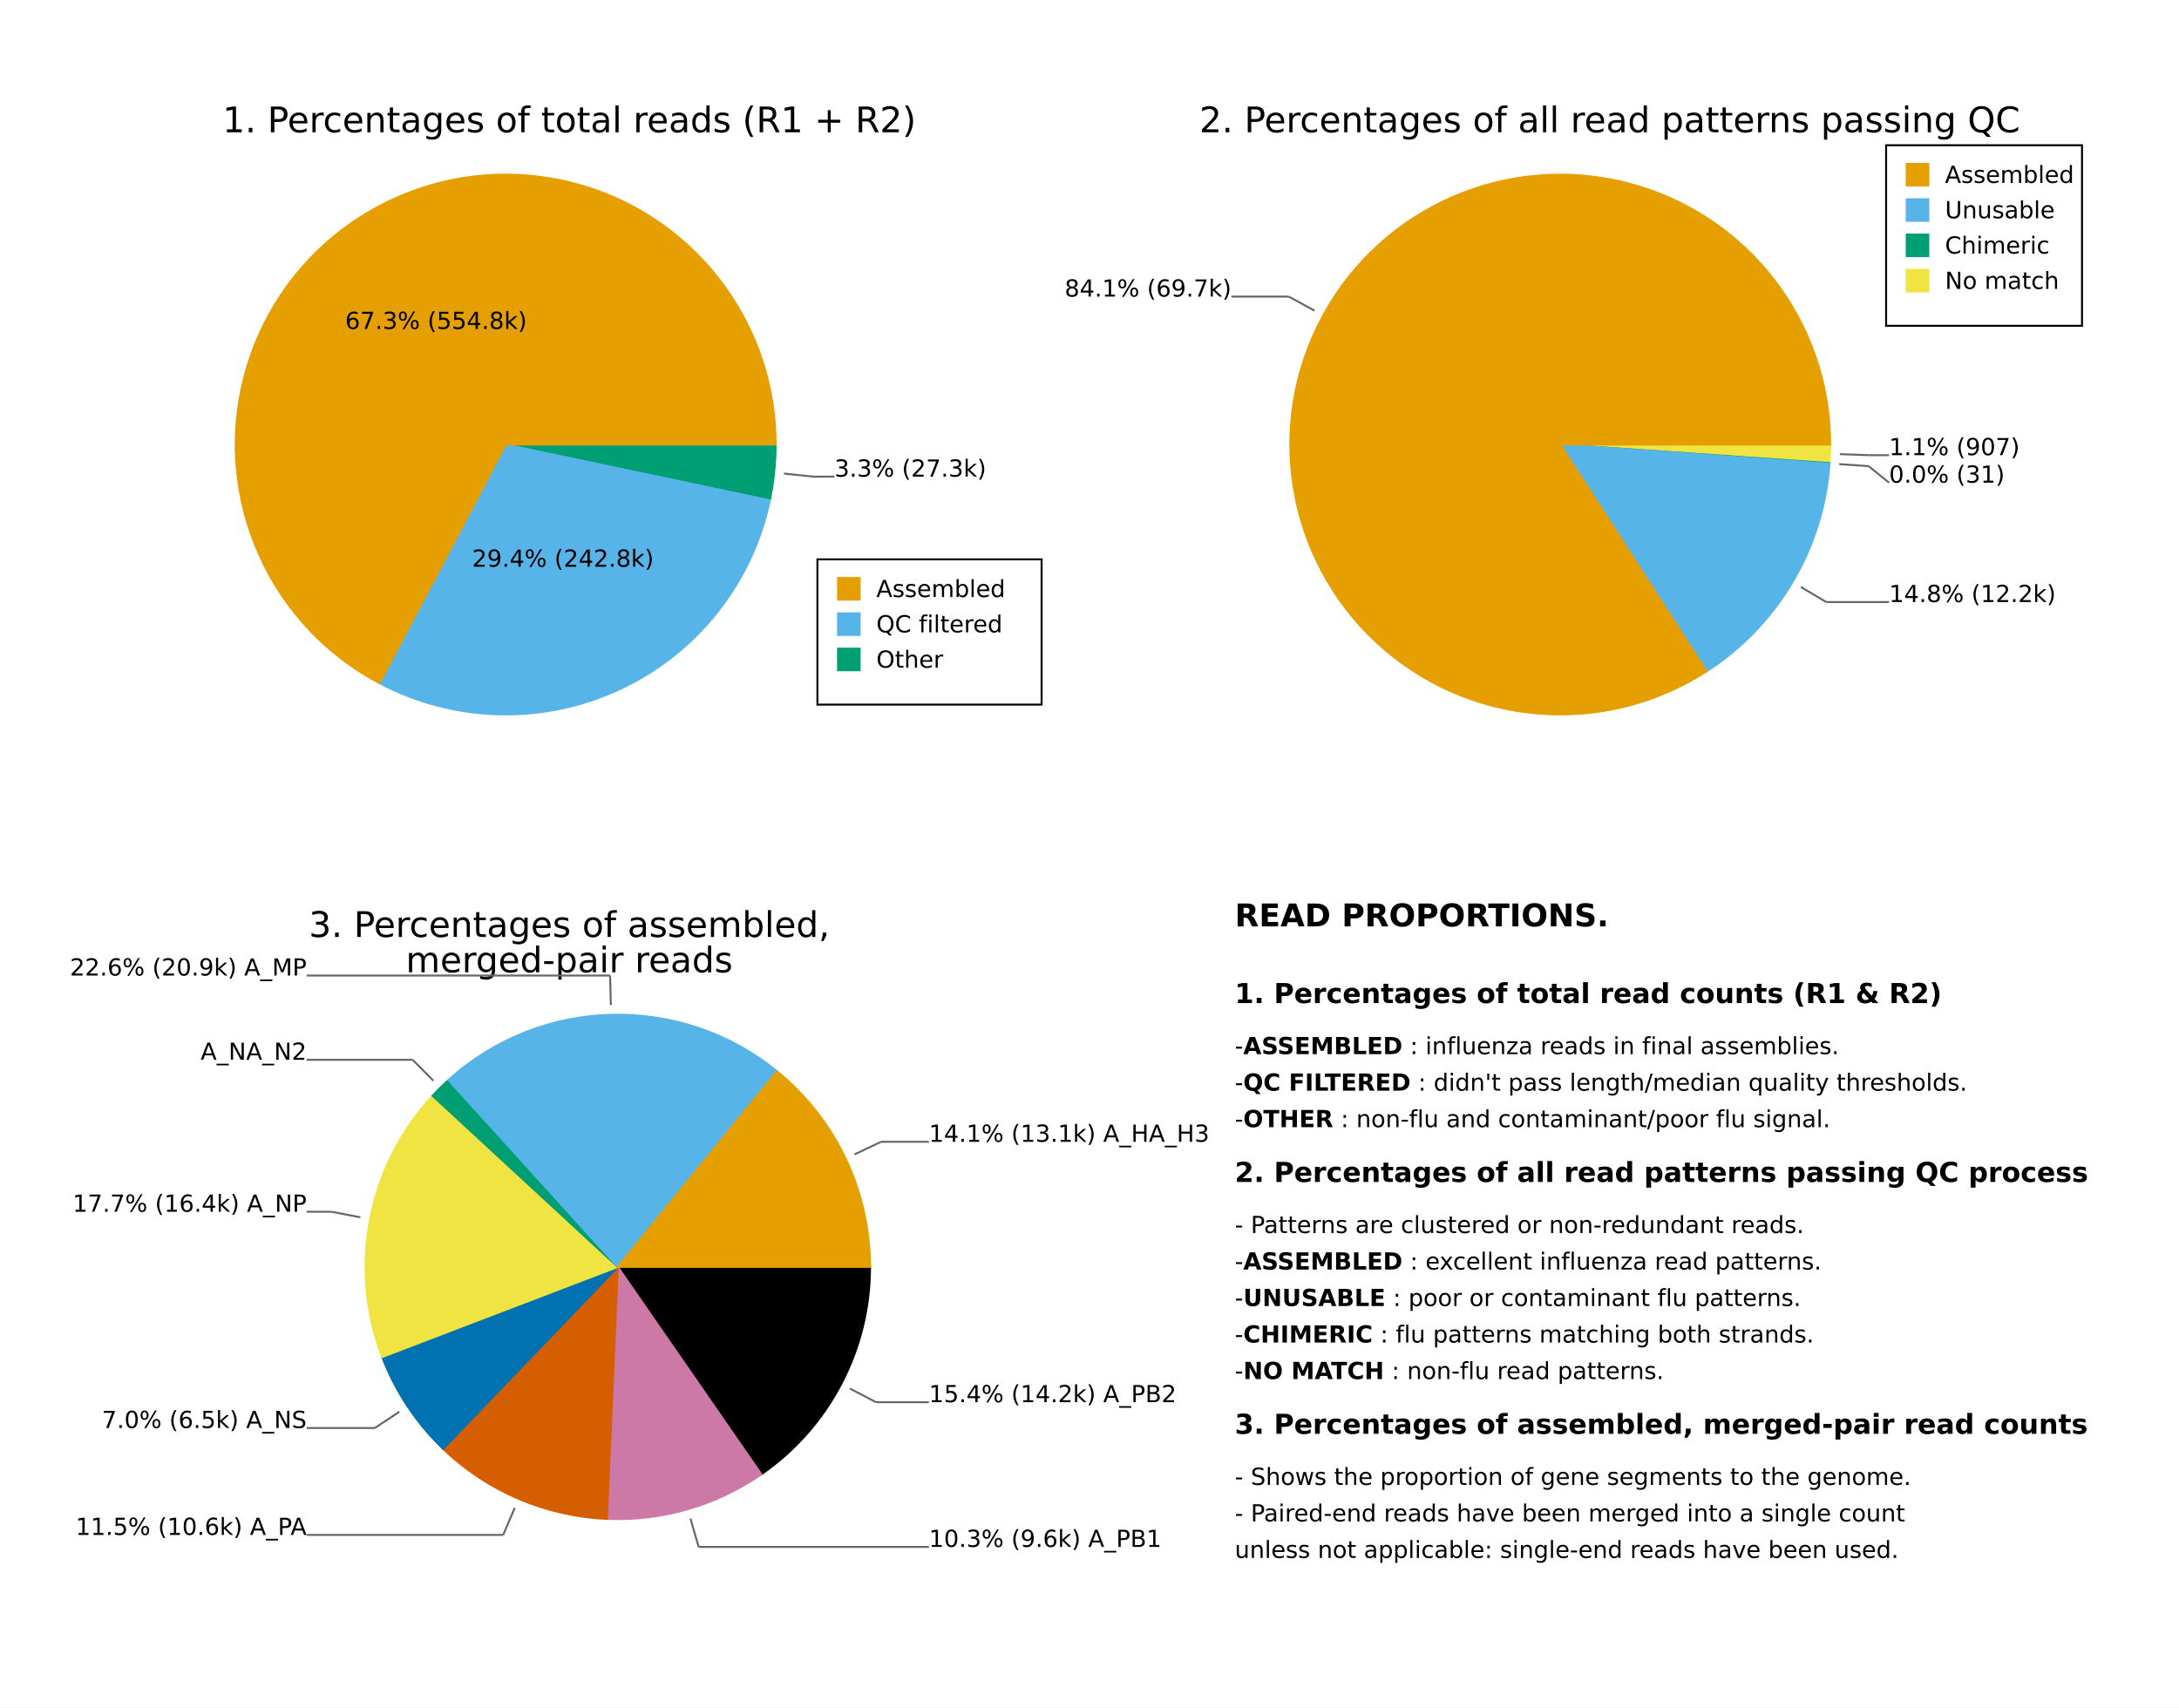
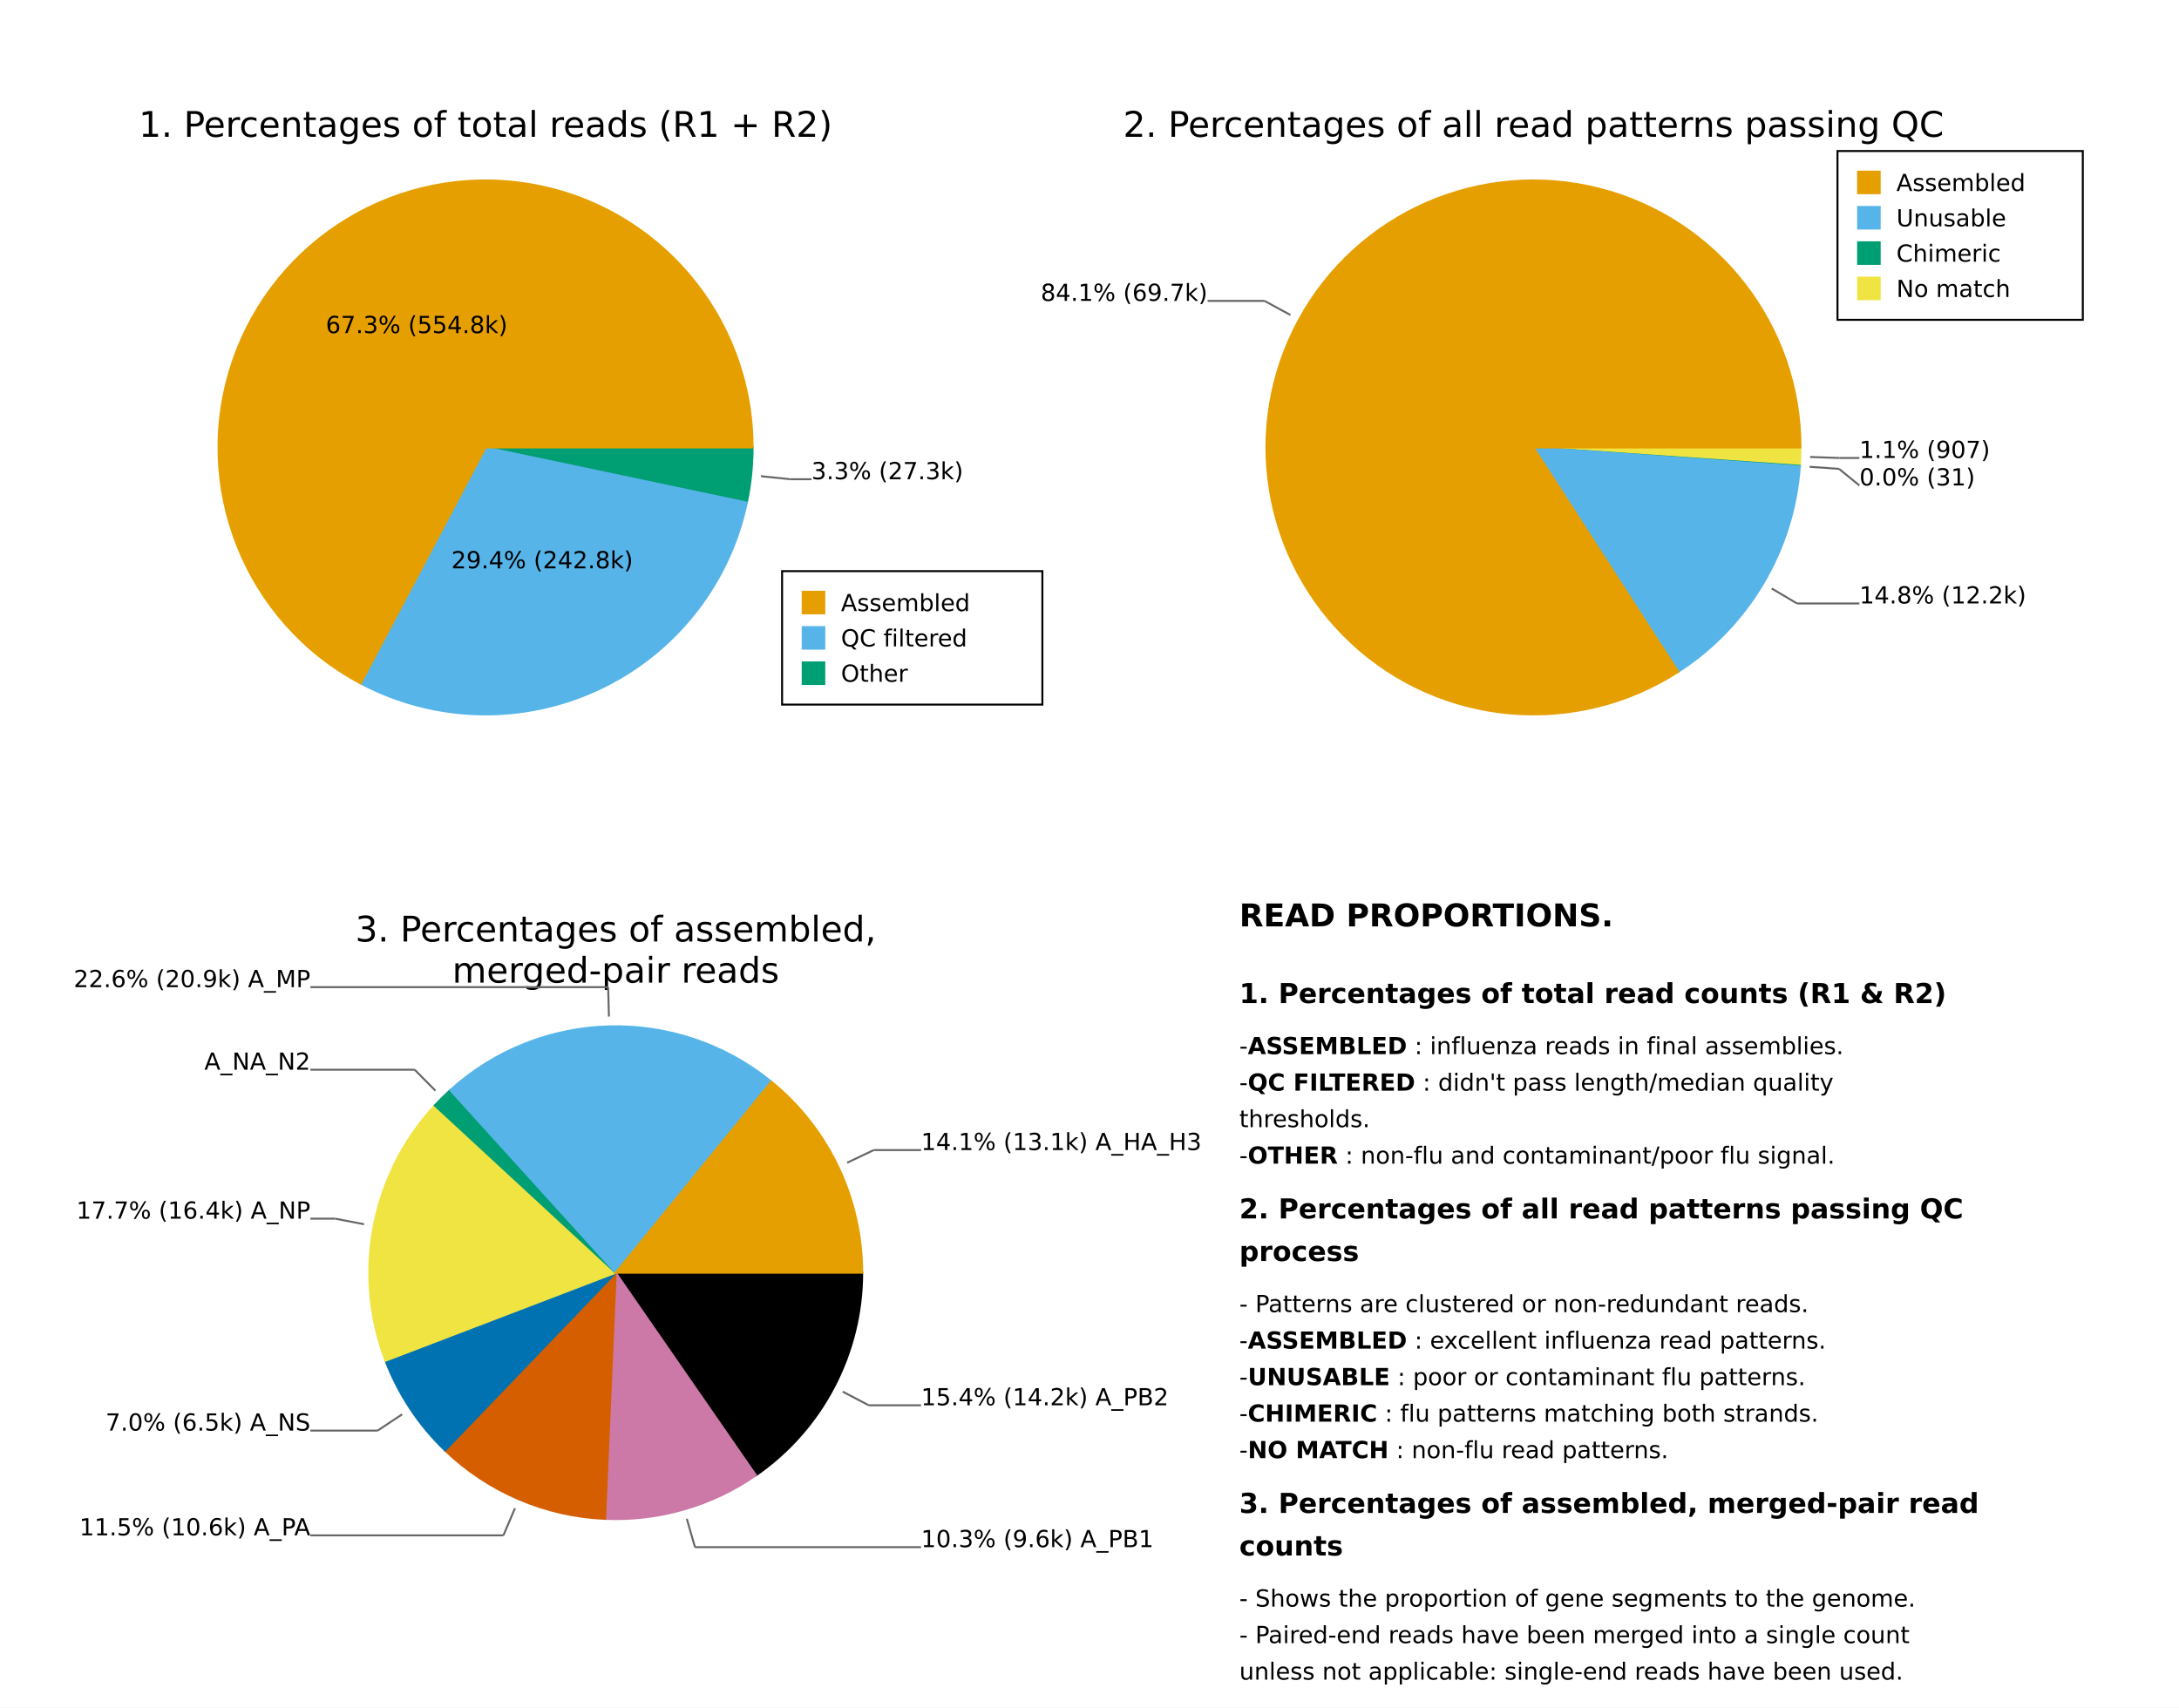
- <svg xmlns="http://www.w3.org/2000/svg" width="1110" height="870" font-family="DejaVu Sans, Liberation Sans, Arial, sans-serif" fill="black">
+ <svg xmlns="http://www.w3.org/2000/svg" width="1110" height="870" font-family="DejaVu Sans, Verdana, Liberation Sans, Arial, sans-serif" fill="black">
  <rect width="100%" height="100%" fill="white" />
  <g transform="translate(40,40)">
-     <text x="250" y="27.4" font-size="18" text-anchor="middle">1. Percentages of total reads (R1 + R2)</text>
-     <path d="M217.6,186.5 L355.1,186.5 A137.5,137.5 0 0,1 352.137,214.893 Z" stroke="#009e73" stroke-width="1" fill="#009e73" />
-     <path d="M217.6,186.5 L352.137,214.893 A137.5,137.5 0 0,1 153.307,308.043 Z" stroke="#56b4e9" stroke-width="1" fill="#56b4e9" />
-     <text x="246.77" y="248.76" font-size="12" text-anchor="middle">29.4% (242.8k)</text>
-     <path d="M217.6,186.5 L153.307,308.043 A137.5,137.5 0 1,1 355.1,186.5 Z" stroke="#e69f00" stroke-width="1" fill="#e69f00" />
-     <text x="182.13" y="127.61" font-size="12" text-anchor="middle">67.3% (554.8k)</text>
-     <line x1="359.33" y1="201.29" x2="374.25" y2="202.85" stroke="#666666" stroke-width="1" />
-     <line x1="374.25" y1="202.85" x2="385.1" y2="202.85" stroke="#666666" stroke-width="1" />
-     <text x="385.1" y="202.85" font-size="12" text-anchor="start">3.3% (27.3k)</text>
-     <rect x="376.4" y="245" width="114.2" height="74" fill="#ffffff" />
-     <rect x="376.4" y="245" width="114.2" height="74" fill="none" stroke="#000000" stroke-width="1" />
-     <text x="406.4" y="264.2" font-size="12" text-anchor="start">Assembled</text>
-     <rect x="386.4" y="254" width="12" height="12" fill="#e69f00" />
-     <text x="406.4" y="282.2" font-size="12" text-anchor="start">QC filtered</text>
-     <rect x="386.4" y="272" width="12" height="12" fill="#56b4e9" />
-     <text x="406.4" y="300.2" font-size="12" text-anchor="start">Other</text>
-     <rect x="386.4" y="290" width="12" height="12" fill="#009e73" />
+     <text x="207.35" y="29.71" font-size="18" text-anchor="middle">1. Percentages of total reads (R1 + R2)</text>
+     <path d="M207.348,187.977 L343.371,187.977 A136.023,136.023 0 0,1 340.439,216.065 Z" stroke="#009e73" stroke-width="1" fill="#009e73" />
+     <path d="M207.348,187.977 L340.439,216.065 A136.023,136.023 0 0,1 143.745,308.214 Z" stroke="#56b4e9" stroke-width="1" fill="#56b4e9" />
+     <text x="236.2" y="249.56" font-size="12" text-anchor="middle">29.4% (242.8k)</text>
+     <path d="M207.348,187.977 L143.745,308.214 A136.023,136.023 0 1,1 343.371,187.977 Z" stroke="#e69f00" stroke-width="1" fill="#e69f00" />
+     <text x="172.26" y="129.72" font-size="12" text-anchor="middle">67.3% (554.8k)</text>
+     <line x1="347.61" y1="202.62" x2="362.53" y2="204.17" stroke="#666666" stroke-width="1" />
+     <line x1="362.53" y1="204.17" x2="373.37" y2="204.17" stroke="#666666" stroke-width="1" />
+     <text x="373.37" y="204.17" font-size="12" text-anchor="start">3.3% (27.3k)</text>
+     <rect x="358.4" y="251" width="132.6" height="68" fill="#ffffff" />
+     <rect x="358.4" y="251" width="132.6" height="68" fill="none" stroke="#000000" stroke-width="1" />
+     <text x="388.4" y="271.37" font-size="12" text-anchor="start">Assembled</text>
+     <rect x="368.4" y="261" width="12" height="12" fill="#e69f00" />
+     <text x="388.4" y="289.37" font-size="12" text-anchor="start">QC filtered</text>
+     <rect x="368.4" y="279" width="12" height="12" fill="#56b4e9" />
+     <text x="388.4" y="307.37" font-size="12" text-anchor="start">Other</text>
+     <rect x="368.4" y="297" width="12" height="12" fill="#009e73" />
  </g>
  <g transform="translate(570,40)">
-     <text x="250" y="27.4" font-size="18" text-anchor="middle">2. Percentages of all read patterns passing QC</text>
-     <path d="M224.8,186.5 L362.3,186.5 A137.5,137.5 0 0,1 361.974,195.956 Z" stroke="#f0e442" stroke-width="1" fill="#f0e442" />
-     <path d="M224.8,186.5 L361.974,195.956 A137.5,137.5 0 0,1 361.952,196.279 Z" stroke="#009e73" stroke-width="1" fill="#009e73" />
-     <path d="M224.8,186.5 L361.952,196.279 A137.5,137.5 0 0,1 299.315,302.058 Z" stroke="#56b4e9" stroke-width="1" fill="#56b4e9" />
-     <path d="M224.8,186.5 L299.315,302.058 A137.5,137.5 0 1,1 362.3,186.5 Z" stroke="#e69f00" stroke-width="1" fill="#e69f00" />
-     <line x1="367.22" y1="191.4" x2="382.21" y2="191.92" stroke="#666666" stroke-width="1" />
-     <line x1="382.21" y1="191.92" x2="392.3" y2="191.92" stroke="#666666" stroke-width="1" />
-     <text x="392.3" y="191.92" font-size="12" text-anchor="start">1.1% (907)</text>
-     <line x1="366.95" y1="196.47" x2="381.91" y2="197.52" stroke="#666666" stroke-width="1" />
-     <line x1="381.91" y1="197.52" x2="392.3" y2="205.92" stroke="#666666" stroke-width="1" />
-     <text x="392.3" y="205.92" font-size="12" text-anchor="start">0.0% (31)</text>
-     <line x1="347.42" y1="259.11" x2="360.32" y2="266.75" stroke="#666666" stroke-width="1" />
-     <line x1="360.32" y1="266.75" x2="392.3" y2="266.75" stroke="#666666" stroke-width="1" />
-     <text x="392.3" y="266.75" font-size="12" text-anchor="start">14.8% (12.2k)</text>
-     <line x1="99.68" y1="118.3" x2="86.51" y2="111.12" stroke="#666666" stroke-width="1" />
-     <line x1="86.51" y1="111.12" x2="57.3" y2="111.12" stroke="#666666" stroke-width="1" />
-     <text x="57.3" y="111.12" font-size="12" text-anchor="end">84.1% (69.7k)</text>
-     <rect x="390.8" y="34" width="99.8" height="92" fill="#ffffff" />
-     <rect x="390.8" y="34" width="99.8" height="92" fill="none" stroke="#000000" stroke-width="1" />
-     <text x="420.8" y="53.2" font-size="12" text-anchor="start">Assembled</text>
-     <rect x="400.8" y="43" width="12" height="12" fill="#e69f00" />
-     <text x="420.8" y="71.2" font-size="12" text-anchor="start">Unusable</text>
-     <rect x="400.8" y="61" width="12" height="12" fill="#56b4e9" />
-     <text x="420.8" y="89.2" font-size="12" text-anchor="start">Chimeric</text>
-     <rect x="400.8" y="79" width="12" height="12" fill="#009e73" />
-     <text x="420.8" y="107.2" font-size="12" text-anchor="start">No match</text>
-     <rect x="400.8" y="97" width="12" height="12" fill="#f0e442" />
+     <text x="211.17" y="29.71" font-size="18" text-anchor="middle">2. Percentages of all read patterns passing QC</text>
+     <path d="M211.165,187.977 L347.188,187.977 A136.023,136.023 0 0,1 346.866,197.331 Z" stroke="#f0e442" stroke-width="1" fill="#f0e442" />
+     <path d="M211.165,187.977 L346.866,197.331 A136.023,136.023 0 0,1 346.844,197.65 Z" stroke="#009e73" stroke-width="1" fill="#009e73" />
+     <path d="M211.165,187.977 L346.844,197.65 A136.023,136.023 0 0,1 284.88,302.294 Z" stroke="#56b4e9" stroke-width="1" fill="#56b4e9" />
+     <path d="M211.165,187.977 L284.88,302.294 A136.023,136.023 0 1,1 347.188,187.977 Z" stroke="#e69f00" stroke-width="1" fill="#e69f00" />
+     <line x1="352.1" y1="192.83" x2="367.1" y2="193.34" stroke="#666666" stroke-width="1" />
+     <line x1="367.1" y1="193.34" x2="377.19" y2="193.34" stroke="#666666" stroke-width="1" />
+     <text x="377.19" y="193.34" font-size="12" text-anchor="start">1.1% (907)</text>
+     <line x1="351.84" y1="197.84" x2="366.81" y2="198.89" stroke="#666666" stroke-width="1" />
+     <line x1="366.81" y1="198.89" x2="377.19" y2="207.34" stroke="#666666" stroke-width="1" />
+     <text x="377.19" y="207.34" font-size="12" text-anchor="start">0.0% (31)</text>
+     <line x1="332.51" y1="259.83" x2="345.42" y2="267.47" stroke="#666666" stroke-width="1" />
+     <line x1="345.42" y1="267.47" x2="377.19" y2="267.47" stroke="#666666" stroke-width="1" />
+     <text x="377.19" y="267.47" font-size="12" text-anchor="start">14.8% (12.2k)</text>
+     <line x1="87.34" y1="120.49" x2="74.17" y2="113.31" stroke="#666666" stroke-width="1" />
+     <line x1="74.17" y1="113.31" x2="45.14" y2="113.31" stroke="#666666" stroke-width="1" />
+     <text x="45.14" y="113.31" font-size="12" text-anchor="end">84.1% (69.7k)</text>
+     <rect x="366.03" y="36.95" width="124.97" height="86" fill="#ffffff" />
+     <rect x="366.03" y="36.95" width="124.97" height="86" fill="none" stroke="#000000" stroke-width="1" />
+     <text x="396.03" y="57.33" font-size="12" text-anchor="start">Assembled</text>
+     <rect x="376.03" y="46.95" width="12" height="12" fill="#e69f00" />
+     <text x="396.03" y="75.33" font-size="12" text-anchor="start">Unusable</text>
+     <rect x="376.03" y="64.95" width="12" height="12" fill="#56b4e9" />
+     <text x="396.03" y="93.33" font-size="12" text-anchor="start">Chimeric</text>
+     <rect x="376.03" y="82.95" width="12" height="12" fill="#009e73" />
+     <text x="396.03" y="111.33" font-size="12" text-anchor="start">No match</text>
+     <rect x="376.03" y="100.95" width="12" height="12" fill="#f0e442" />
  </g>
  <g transform="translate(40,450)">
-     <text x="250" y="27.4" font-size="18" text-anchor="middle">3. Percentages of assembled,</text>
-     <text x="250" y="45.4" font-size="18" text-anchor="middle">merged-pair reads</text>
-     <path d="M274.7,195.5 L403.2,195.5 A128.5,128.5 0 0,1 347.831,301.16 Z" stroke="#000000" stroke-width="1" fill="#000000" />
-     <path d="M274.7,195.5 L347.831,301.16 A128.5,128.5 0 0,1 269.16,323.881 Z" stroke="#cc79a7" stroke-width="1" fill="#cc79a7" />
-     <path d="M274.7,195.5 L269.16,323.881 A128.5,128.5 0 0,1 185.723,288.211 Z" stroke="#d55e00" stroke-width="1" fill="#d55e00" />
-     <path d="M274.7,195.5 L185.723,288.211 A128.5,128.5 0 0,1 154.682,241.412 Z" stroke="#0072b2" stroke-width="1" fill="#0072b2" />
-     <path d="M274.7,195.5 L154.682,241.412 A128.5,128.5 0 0,1 180.334,108.28 Z" stroke="#f0e442" stroke-width="1" fill="#f0e442" />
-     <path d="M274.7,195.5 L180.334,108.28 A128.5,128.5 0 0,1 188.412,100.281 Z" stroke="#009e73" stroke-width="1" fill="#009e73" />
-     <path d="M274.7,195.5 L188.412,100.281 A128.5,128.5 0 0,1 355.84,95.858 Z" stroke="#56b4e9" stroke-width="1" fill="#56b4e9" />
-     <path d="M274.7,195.5 L355.84,95.858 A128.5,128.5 0 0,1 403.2,195.5 Z" stroke="#e69f00" stroke-width="1" fill="#e69f00" />
-     <line x1="392.95" y1="257.47" x2="406.23" y2="264.43" stroke="#666666" stroke-width="1" />
-     <line x1="406.23" y1="264.43" x2="433.2" y2="264.43" stroke="#666666" stroke-width="1" />
-     <text x="433.2" y="264.43" font-size="12" text-anchor="start">15.4% (14.2k) A_PB2</text>
-     <line x1="311.74" y1="323.76" x2="315.9" y2="338.17" stroke="#666666" stroke-width="1" />
-     <line x1="315.9" y1="338.17" x2="433.2" y2="338.17" stroke="#666666" stroke-width="1" />
-     <text x="433.2" y="338.17" font-size="12" text-anchor="start">10.3% (9.6k) A_PB1</text>
-     <line x1="222.22" y1="318.25" x2="216.33" y2="332.05" stroke="#666666" stroke-width="1" />
-     <line x1="216.33" y1="332.05" x2="116.2" y2="332.05" stroke="#666666" stroke-width="1" />
-     <text x="116.2" y="332.05" font-size="12" text-anchor="end">11.5% (10.6k) A_PA</text>
-     <line x1="163.45" y1="269.29" x2="150.95" y2="277.58" stroke="#666666" stroke-width="1" />
-     <line x1="150.95" y1="277.58" x2="116.2" y2="277.58" stroke="#666666" stroke-width="1" />
-     <text x="116.2" y="277.58" font-size="12" text-anchor="end">7.0% (6.5k) A_NS</text>
-     <line x1="143.61" y1="170.24" x2="128.88" y2="167.4" stroke="#666666" stroke-width="1" />
-     <line x1="128.88" y1="167.4" x2="116.2" y2="167.4" stroke="#666666" stroke-width="1" />
-     <text x="116.2" y="167.4" font-size="12" text-anchor="end">17.7% (16.4k) A_NP</text>
-     <line x1="180.77" y1="100.64" x2="170.21" y2="89.98" stroke="#666666" stroke-width="1" />
-     <line x1="170.21" y1="89.98" x2="116.2" y2="89.98" stroke="#666666" stroke-width="1" />
-     <text x="116.2" y="89.98" font-size="12" text-anchor="end">A_NA_N2</text>
-     <line x1="271.17" y1="62.05" x2="270.78" y2="47.05" stroke="#666666" stroke-width="1" />
-     <line x1="270.78" y1="47.05" x2="116.2" y2="47.05" stroke="#666666" stroke-width="1" />
-     <text x="116.2" y="47.05" font-size="12" text-anchor="end">22.6% (20.9k) A_MP</text>
-     <line x1="395.27" y1="138.19" x2="408.82" y2="131.75" stroke="#666666" stroke-width="1" />
-     <line x1="408.82" y1="131.75" x2="433.2" y2="131.75" stroke="#666666" stroke-width="1" />
-     <text x="433.2" y="131.75" font-size="12" text-anchor="start">14.1% (13.1k) A_HA_H3</text>
+     <text x="273.65" y="29.71" font-size="18" text-anchor="middle">3. Percentages of assembled,</text>
+     <text x="273.65" y="50.66" font-size="18" text-anchor="middle">merged-pair reads</text>
+     <path d="M273.648,198.453 L399.195,198.453 A125.547,125.547 0 0,1 345.099,301.685 Z" stroke="#000000" stroke-width="1" fill="#000000" />
+     <path d="M273.648,198.453 L345.099,301.685 A125.547,125.547 0 0,1 268.235,323.883 Z" stroke="#cc79a7" stroke-width="1" fill="#cc79a7" />
+     <path d="M273.648,198.453 L268.235,323.883 A125.547,125.547 0 0,1 186.716,289.033 Z" stroke="#d55e00" stroke-width="1" fill="#d55e00" />
+     <path d="M273.648,198.453 L186.716,289.033 A125.547,125.547 0 0,1 156.389,243.31 Z" stroke="#0072b2" stroke-width="1" fill="#0072b2" />
+     <path d="M273.648,198.453 L156.389,243.31 A125.547,125.547 0 0,1 181.451,113.237 Z" stroke="#f0e442" stroke-width="1" fill="#f0e442" />
+     <path d="M273.648,198.453 L181.451,113.237 A125.547,125.547 0 0,1 189.343,105.423 Z" stroke="#009e73" stroke-width="1" fill="#009e73" />
+     <path d="M273.648,198.453 L189.343,105.423 A125.547,125.547 0 0,1 352.924,101.101 Z" stroke="#56b4e9" stroke-width="1" fill="#56b4e9" />
+     <path d="M273.648,198.453 L352.924,101.101 A125.547,125.547 0 0,1 399.195,198.453 Z" stroke="#e69f00" stroke-width="1" fill="#e69f00" />
+     <line x1="389.28" y1="259.05" x2="402.57" y2="266.01" stroke="#666666" stroke-width="1" />
+     <line x1="402.57" y1="266.01" x2="429.2" y2="266.01" stroke="#666666" stroke-width="1" />
+     <text x="429.2" y="266.01" font-size="12" text-anchor="start">15.4% (14.2k) A_PB2</text>
+     <line x1="309.87" y1="323.87" x2="314.03" y2="338.29" stroke="#666666" stroke-width="1" />
+     <line x1="314.03" y1="338.29" x2="429.2" y2="338.29" stroke="#666666" stroke-width="1" />
+     <text x="429.2" y="338.29" font-size="12" text-anchor="start">10.3% (9.6k) A_PB1</text>
+     <line x1="222.33" y1="318.49" x2="216.44" y2="332.28" stroke="#666666" stroke-width="1" />
+     <line x1="216.44" y1="332.28" x2="118.1" y2="332.28" stroke="#666666" stroke-width="1" />
+     <text x="118.1" y="332.28" font-size="12" text-anchor="end">11.5% (10.6k) A_PA</text>
+     <line x1="164.86" y1="270.61" x2="152.36" y2="278.9" stroke="#666666" stroke-width="1" />
+     <line x1="152.36" y1="278.9" x2="118.1" y2="278.9" stroke="#666666" stroke-width="1" />
+     <text x="118.1" y="278.9" font-size="12" text-anchor="end">7.0% (6.5k) A_NS</text>
+     <line x1="145.46" y1="173.75" x2="130.73" y2="170.92" stroke="#666666" stroke-width="1" />
+     <line x1="130.73" y1="170.92" x2="118.1" y2="170.92" stroke="#666666" stroke-width="1" />
+     <text x="118.1" y="170.92" font-size="12" text-anchor="end">17.7% (16.4k) A_NP</text>
+     <line x1="181.79" y1="105.69" x2="171.24" y2="95.03" stroke="#666666" stroke-width="1" />
+     <line x1="171.24" y1="95.03" x2="118.1" y2="95.03" stroke="#666666" stroke-width="1" />
+     <text x="118.1" y="95.03" font-size="12" text-anchor="end">A_NA_N2</text>
+     <line x1="270.2" y1="67.95" x2="269.8" y2="52.96" stroke="#666666" stroke-width="1" />
+     <line x1="269.8" y1="52.96" x2="118.1" y2="52.96" stroke="#666666" stroke-width="1" />
+     <text x="118.1" y="52.96" font-size="12" text-anchor="end">22.6% (20.9k) A_MP</text>
+     <line x1="391.55" y1="142.41" x2="405.1" y2="135.97" stroke="#666666" stroke-width="1" />
+     <line x1="405.1" y1="135.97" x2="429.2" y2="135.97" stroke="#666666" stroke-width="1" />
+     <text x="429.2" y="135.97" font-size="12" text-anchor="start">14.1% (13.1k) A_HA_H3</text>
  </g>
  <g transform="translate(570,450)">
-     <text x="59" y="22" font-size="16" text-anchor="start" font-weight="bold">READ PROPORTIONS.</text>
-     <text x="59" y="61.06" font-size="14" text-anchor="start" font-weight="bold">1. Percentages of total read counts (R1 &amp; R2)</text>
-     <text x="59" y="87.1" font-size="12" text-anchor="start">-<tspan font-weight="bold"> ASSEMBLED</tspan> : influenza reads in final assemblies.</text>
-     <text x="59" y="105.7" font-size="12" text-anchor="start">-<tspan font-weight="bold"> QC FILTERED</tspan> : didn't pass length/median quality thresholds.</text>
-     <text x="59" y="124.3" font-size="12" text-anchor="start">-<tspan font-weight="bold"> OTHER</tspan> : non-flu and contaminant/poor flu signal.</text>
-     <text x="59" y="152.2" font-size="14" text-anchor="start" font-weight="bold">2. Percentages of all read patterns passing QC process</text>
-     <text x="59" y="178.24" font-size="12" text-anchor="start">- Patterns are clustered or non-redundant reads.</text>
-     <text x="59" y="196.84" font-size="12" text-anchor="start">-<tspan font-weight="bold"> ASSEMBLED</tspan> : excellent influenza read patterns.</text>
-     <text x="59" y="215.44" font-size="12" text-anchor="start">-<tspan font-weight="bold"> UNUSABLE</tspan> : poor or contaminant flu patterns.</text>
-     <text x="59" y="234.04" font-size="12" text-anchor="start">-<tspan font-weight="bold"> CHIMERIC</tspan> : flu patterns matching both strands.</text>
-     <text x="59" y="252.64" font-size="12" text-anchor="start">-<tspan font-weight="bold"> NO MATCH</tspan> : non-flu read patterns.</text>
-     <text x="59" y="280.54" font-size="14" text-anchor="start" font-weight="bold">3. Percentages of assembled, merged-pair read counts</text>
-     <text x="59" y="306.58" font-size="12" text-anchor="start">- Shows the proportion of gene segments to the genome.</text>
-     <text x="59" y="325.18" font-size="12" text-anchor="start">- Paired-end reads have been merged into a single count</text>
-     <text x="59" y="343.78" font-size="12" text-anchor="start">unless not applicable: single-end reads have been used.</text>
+     <text x="61.3" y="22" font-size="16" text-anchor="start" font-weight="bold">READ PROPORTIONS.</text>
+     <text x="61.3" y="61.06" font-size="14" text-anchor="start" font-weight="bold">1. Percentages of total read counts (R1 &amp; R2)</text>
+     <text x="61.3" y="87.1" font-size="12" text-anchor="start">-<tspan font-weight="bold"> ASSEMBLED</tspan> : influenza reads in final assemblies.</text>
+     <text x="61.3" y="105.7" font-size="12" text-anchor="start">-<tspan font-weight="bold"> QC FILTERED</tspan> : didn't pass length/median quality</text>
+     <text x="61.3" y="124.3" font-size="12" text-anchor="start">thresholds.</text>
+     <text x="61.3" y="142.9" font-size="12" text-anchor="start">-<tspan font-weight="bold"> OTHER</tspan> : non-flu and contaminant/poor flu signal.</text>
+     <text x="61.3" y="170.8" font-size="14" text-anchor="start" font-weight="bold">2. Percentages of all read patterns passing QC</text>
+     <text x="61.3" y="192.5" font-size="14" text-anchor="start" font-weight="bold">process</text>
+     <text x="61.3" y="218.54" font-size="12" text-anchor="start">- Patterns are clustered or non-redundant reads.</text>
+     <text x="61.3" y="237.14" font-size="12" text-anchor="start">-<tspan font-weight="bold"> ASSEMBLED</tspan> : excellent influenza read patterns.</text>
+     <text x="61.3" y="255.74" font-size="12" text-anchor="start">-<tspan font-weight="bold"> UNUSABLE</tspan> : poor or contaminant flu patterns.</text>
+     <text x="61.3" y="274.34" font-size="12" text-anchor="start">-<tspan font-weight="bold"> CHIMERIC</tspan> : flu patterns matching both strands.</text>
+     <text x="61.3" y="292.94" font-size="12" text-anchor="start">-<tspan font-weight="bold"> NO MATCH</tspan> : non-flu read patterns.</text>
+     <text x="61.3" y="320.84" font-size="14" text-anchor="start" font-weight="bold">3. Percentages of assembled, merged-pair read</text>
+     <text x="61.3" y="342.54" font-size="14" text-anchor="start" font-weight="bold">counts</text>
+     <text x="61.3" y="368.58" font-size="12" text-anchor="start">- Shows the proportion of gene segments to the genome.</text>
+     <text x="61.3" y="387.18" font-size="12" text-anchor="start">- Paired-end reads have been merged into a single count</text>
+     <text x="61.3" y="405.78" font-size="12" text-anchor="start">unless not applicable: single-end reads have been used.</text>
  </g>
</svg>
